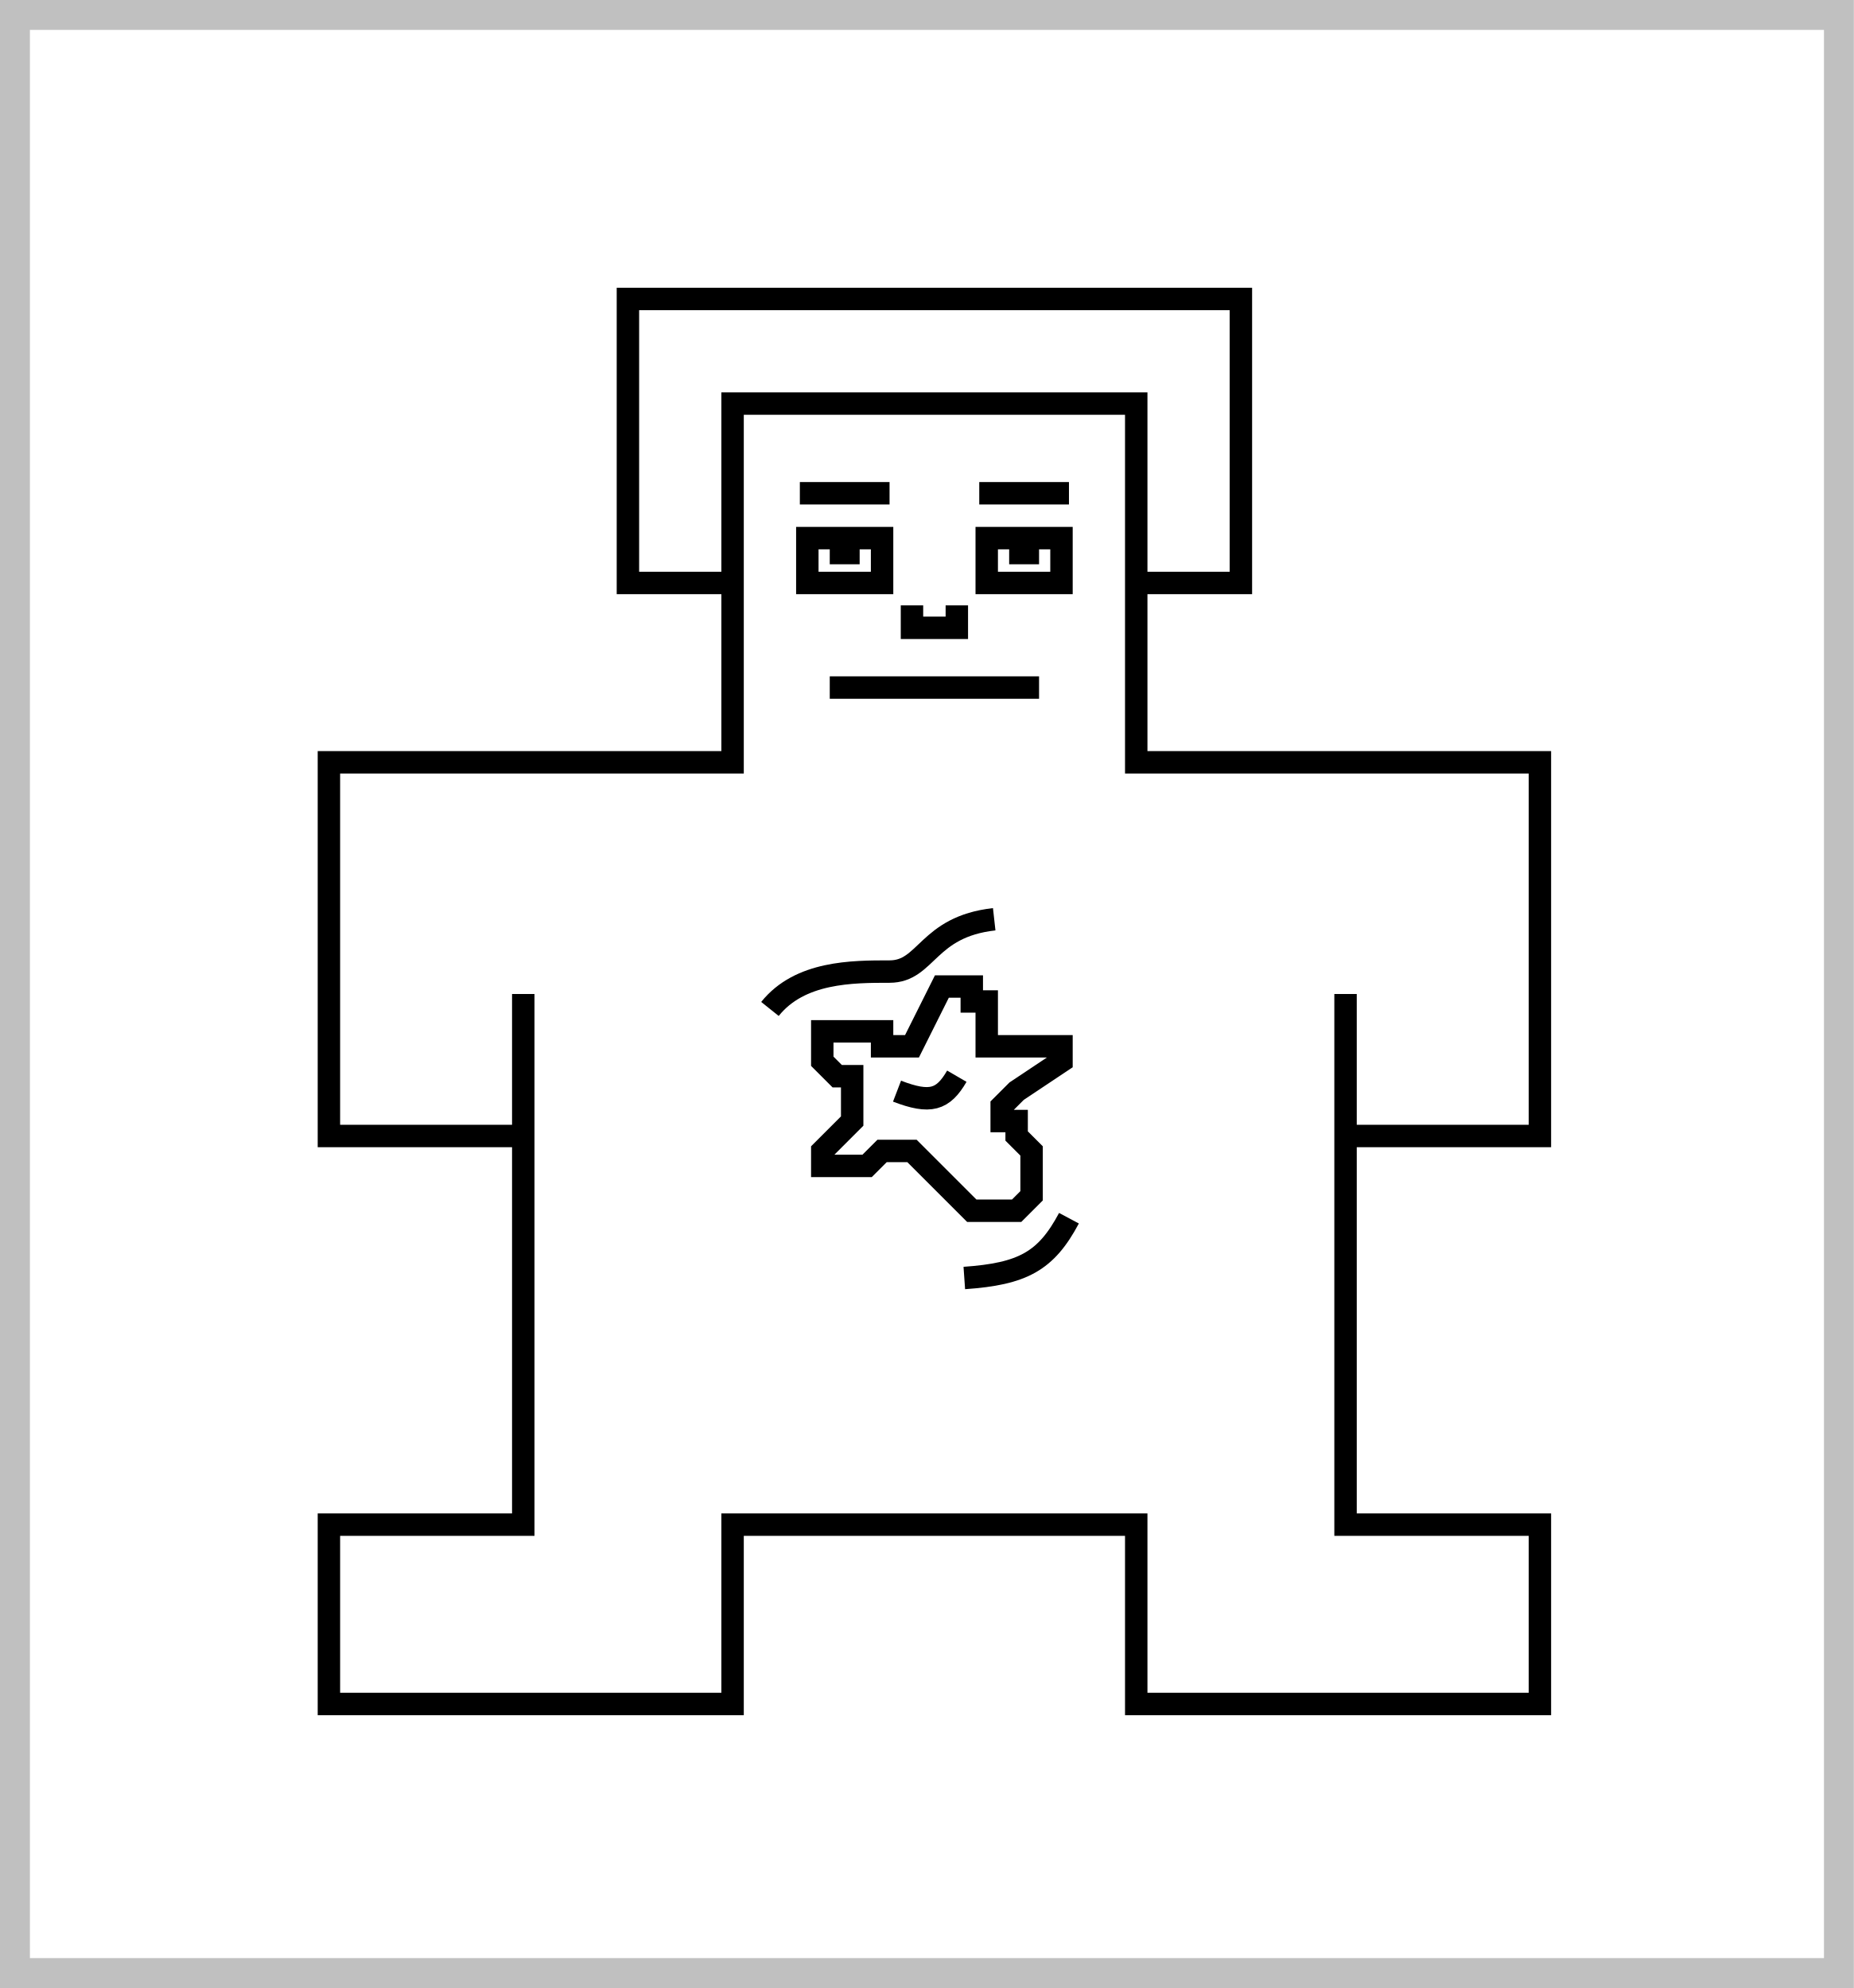
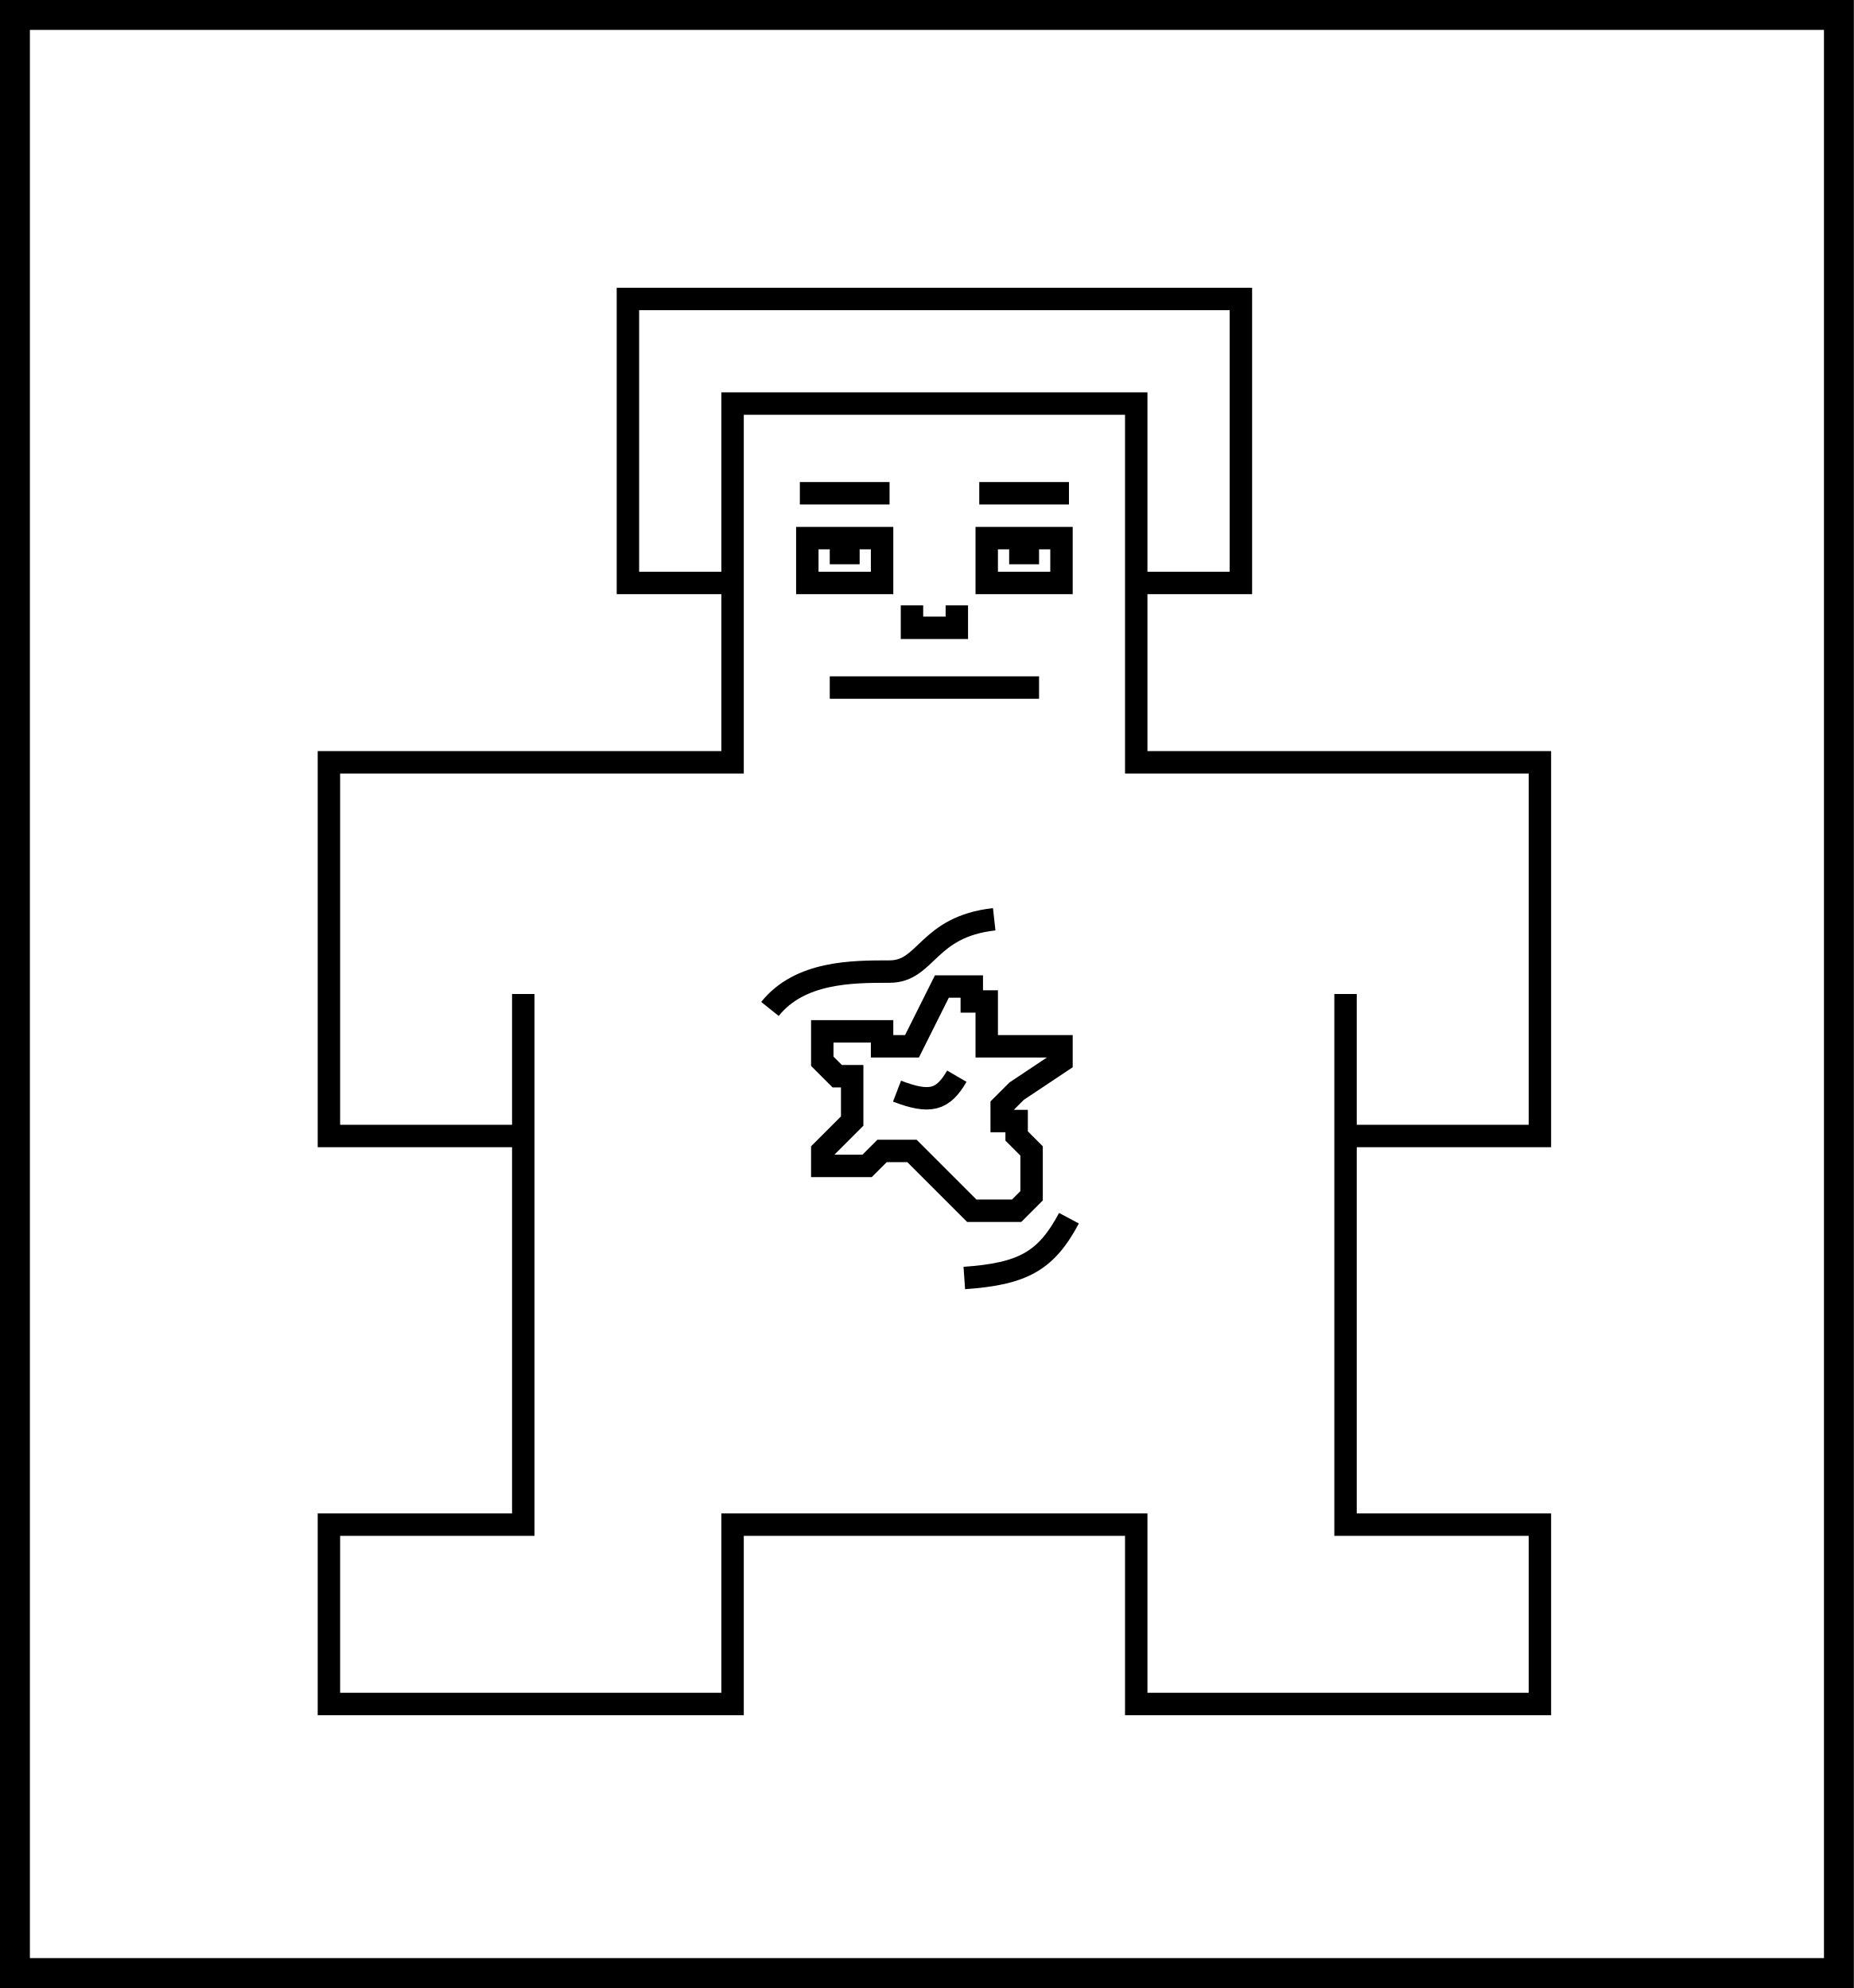
<svg xmlns="http://www.w3.org/2000/svg" width="124" height="133" viewBox="0 0 124 133" fill="none">
-   <rect x="1" y="1" width="122" height="131" fill="none" stroke="#C0C0C0" stroke-width="2" />
+   <rect x="1" y="1" width="122" height="131" fill="none" stroke="currentColor" stroke-width="2" />
  <path stroke-width="1.5" d="M76 39H83V20H42V39H49M49 39V27H76V51H103V76H90V66.5V102H103V114H76V102H49V114H22V102H35V76M49 39V51H22V76H35M35 66.5V76M53.5 33H59.5M65.5 33H71.5M61 40.5V42H64V40.5M55.5 46H69.5M55.5 37H57.5M67.5 37H69.5M66.5 61.5C62 62 62 65 59.5 65C57 65 53.5 65 51.5 67.5M71.5 81.5C69.965 84.382 68.407 85.227 64.5 85.5M60 73C62.227 73.855 63.076 73.588 64 72M54 36V39H59V36H54ZM66 36H71V39H66V36ZM56 78H58L59 77H61L65 81H68L69 80V77L68 76V75H67V74L68 73L71 71V70H66V67H65V66H63L61 70H59V69H55V71L56 72H57V75L55 77V78H56Z" stroke="currentColor" />
</svg>
